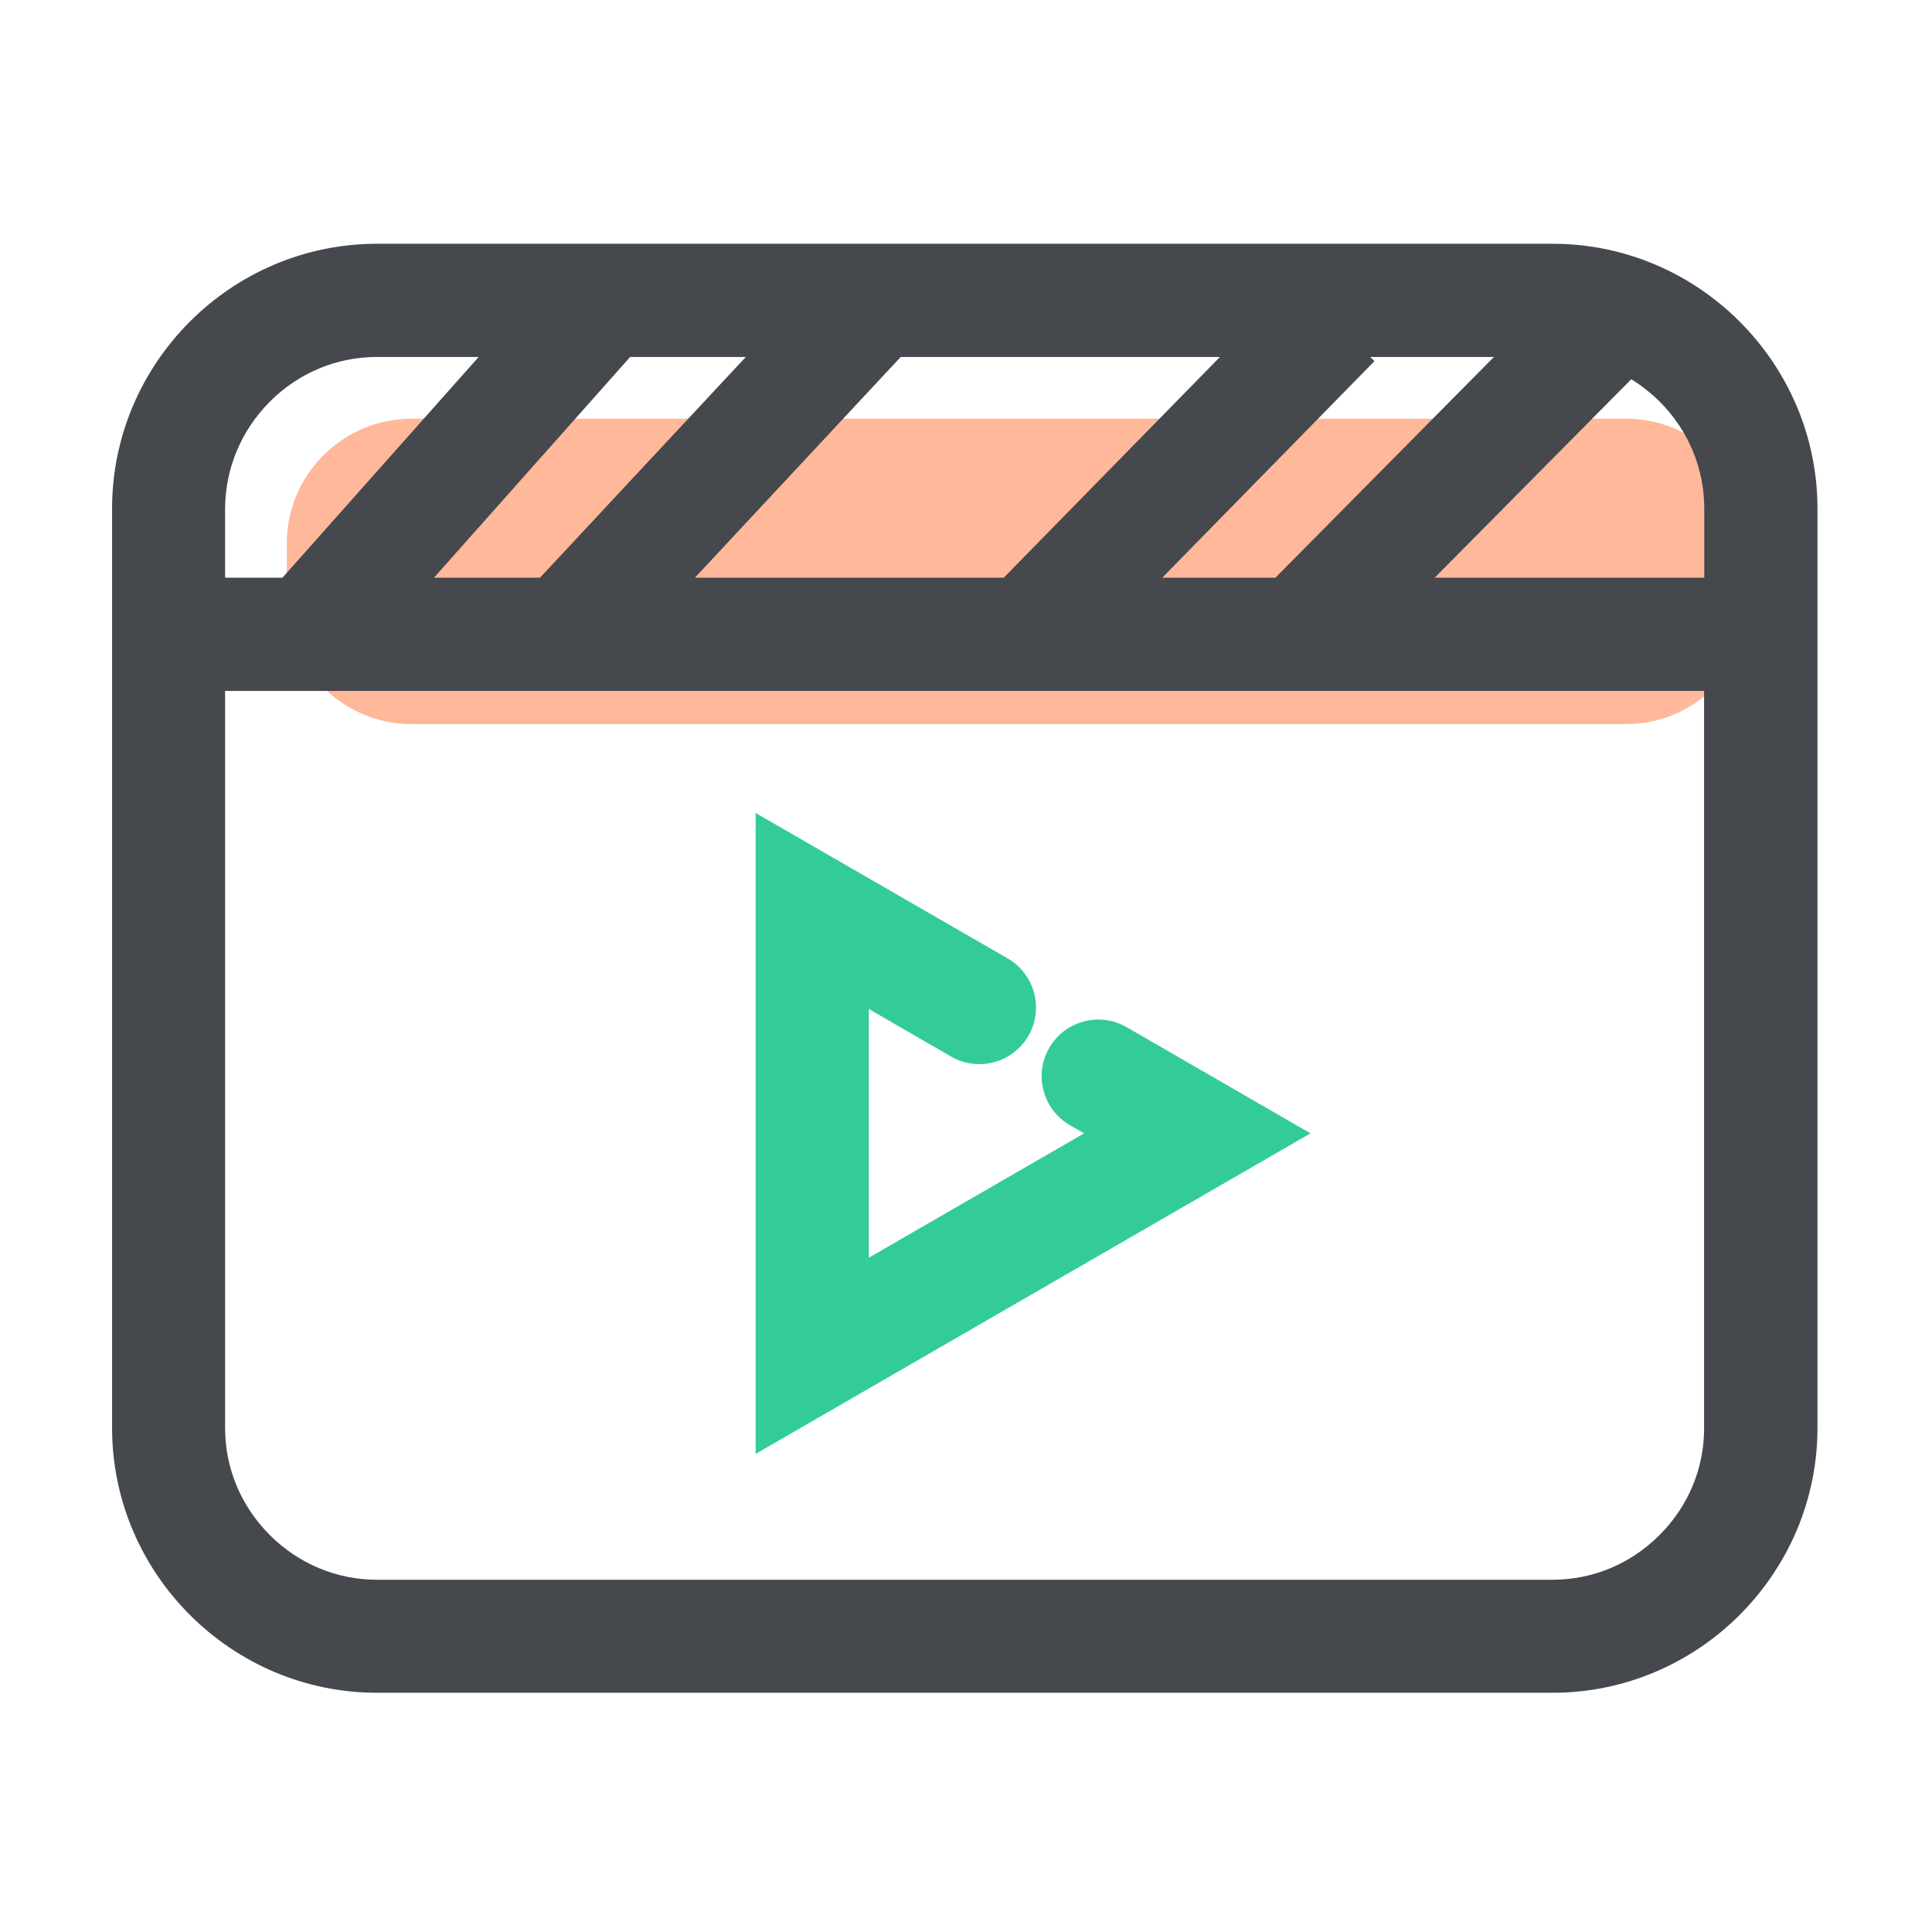
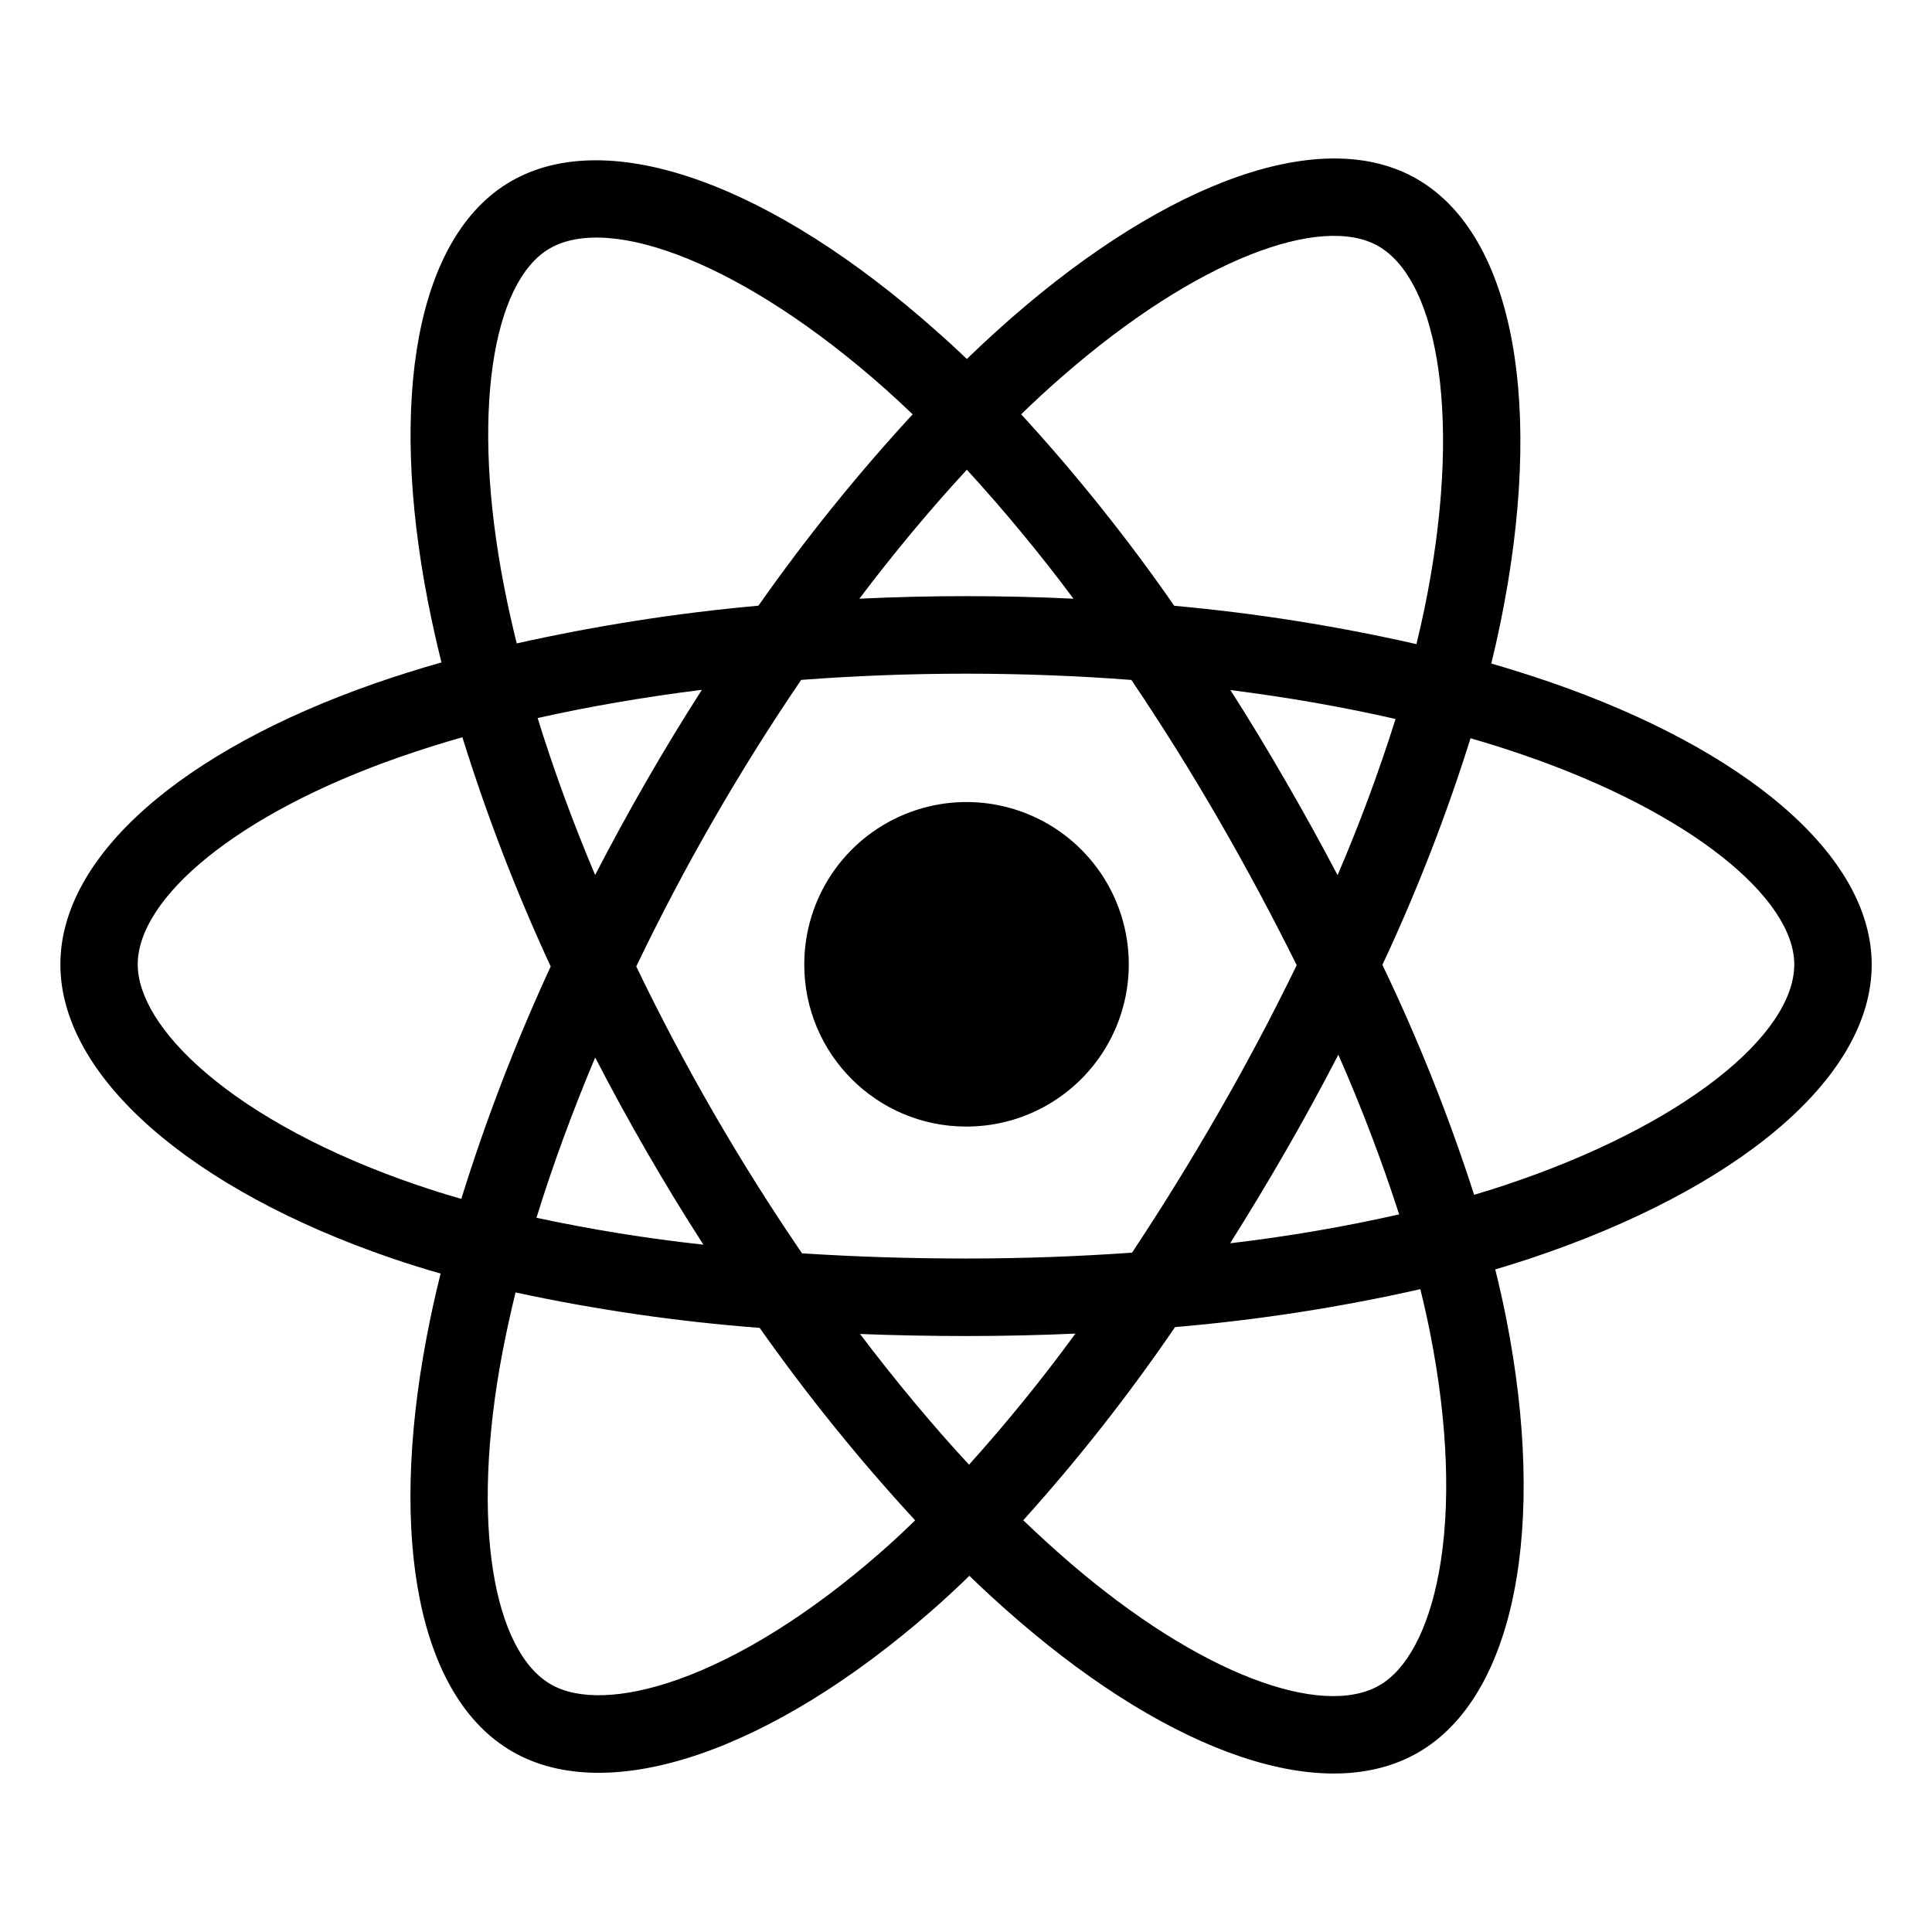
- <svg xmlns="http://www.w3.org/2000/svg" width="800px" height="800px" viewBox="0 0 1024 1024" class="icon" version="1.1">
-   <path d="M861.9 383.8H218.1c-36.4 0-66.1-29.8-66.1-66.1V288c0-36.4 29.8-66.1 66.1-66.1h643.8c36.4 0 66.1 29.8 66.1 66.1v29.7c0 36.3-29.8 66.1-66.1 66.1z" fill="#FFB89A" />
-   <path d="M822.9 129.2H199.8c-77.2 0-140.4 63.2-140.4 140.4v487.2c0 77.2 63.2 140.4 140.4 140.4h623.1c77.2 0 140.4-63.2 140.4-140.4V269.6c0-77.2-63.2-140.4-140.4-140.4z m80.4 177H760.4L864.6 201c5.4 3.3 10.4 7.3 15 11.8 15.3 15.3 23.7 35.4 23.7 56.8v36.6z m-673.3 0l104-117h61.3l-109.1 117H230z m247.4-117h169.2L532 306.2H368.3l109.1-117z m248.8 0h65.6L676 306.2h-60l112.5-114.8-2.3-2.2zM143 212.9c15.3-15.3 35.4-23.7 56.8-23.7h53.9l-104 117h-30.4v-36.5c0.1-21.4 8.5-41.5 23.7-56.8z m736.6 600.7c-15.3 15.3-35.4 23.7-56.8 23.7h-623c-21.3 0-41.5-8.4-56.8-23.7-15.3-15.3-23.7-35.4-23.7-56.8V366.2h783.9v390.6c0.1 21.3-8.3 41.5-23.6 56.8z" fill="#45484C" />
-   <path d="M400.5 770.6V430.9L534.1 508c14.3 8.3 19.3 26.6 11 41-8.3 14.3-26.6 19.3-41 11l-43.6-25.2v131.8l114.1-65.9-7.5-4.3c-14.3-8.3-19.3-26.6-11-41 8.3-14.3 26.6-19.3 41-11l97.5 56.3-294.1 169.9z" fill="#33CC99" />
+ <svg xmlns="http://www.w3.org/2000/svg" fill="#000000" width="800px" height="800px" viewBox="0 0 512 512">
+   <path d="M410.66,180.72h0q-7.67-2.62-15.45-4.88,1.29-5.25,2.38-10.56c11.7-56.9,4.05-102.74-22.06-117.83-25-14.48-66,.61-107.36,36.69q-6.1,5.34-11.95,11-3.9-3.76-8-7.36c-43.35-38.58-86.8-54.83-112.88-39.69-25,14.51-32.43,57.6-21.9,111.53q1.58,8,3.55,15.93c-6.15,1.75-12.09,3.62-17.77,5.6C48.46,198.9,16,226.73,16,255.59c0,29.82,34.84,59.72,87.77,77.85q6.44,2.19,13,4.07Q114.64,346,113,354.68c-10,53-2.2,95.07,22.75,109.49,25.77,14.89,69-.41,111.14-37.31q5-4.38,10-9.25,6.32,6.11,13,11.86c40.8,35.18,81.09,49.39,106,34.93,25.75-14.94,34.12-60.14,23.25-115.13q-1.25-6.3-2.88-12.86,4.56-1.35,8.93-2.79c55-18.27,90.83-47.81,90.83-78C496,226.62,462.5,198.61,410.66,180.72Zm-129-81.08c35.43-30.91,68.55-43.11,83.65-34.39h0c16.07,9.29,22.32,46.75,12.22,95.88q-1,4.8-2.16,9.57a487.83,487.83,0,0,0-64.18-10.16,481.27,481.27,0,0,0-40.57-50.75Q276,104.57,281.64,99.64ZM157.73,280.25q6.51,12.6,13.61,24.89,7.23,12.54,15.07,24.71a435.28,435.28,0,0,1-44.24-7.13C146.41,309,151.63,294.75,157.73,280.25Zm0-48.33c-6-14.19-11.08-28.15-15.25-41.63,13.7-3.07,28.3-5.58,43.52-7.48q-7.65,11.94-14.72,24.23T157.7,231.92Zm10.9,24.17q9.48-19.77,20.42-38.78h0q10.93-19,23.27-37.13c14.28-1.08,28.92-1.65,43.71-1.65s29.52.57,43.79,1.66q12.21,18.09,23.13,37t20.69,38.6Q334,275.63,323,294.73h0q-10.91,19-23,37.24c-14.25,1-29,1.55-44,1.55s-29.47-.47-43.46-1.38q-12.43-18.19-23.46-37.29T168.6,256.09ZM340.75,305q7.25-12.58,13.92-25.49h0a440.41,440.41,0,0,1,16.12,42.32A434.44,434.44,0,0,1,326,329.48Q333.62,317.39,340.75,305Zm13.72-73.07q-6.64-12.65-13.81-25h0q-7-12.18-14.59-24.06c15.31,1.94,30,4.52,43.77,7.67A439.89,439.89,0,0,1,354.47,231.93ZM256.23,124.48h0a439.75,439.75,0,0,1,28.25,34.18q-28.35-1.35-56.74,0C237.07,146.32,246.62,134.87,256.23,124.48ZM145.66,65.86c16.06-9.32,51.57,4,89,37.27,2.39,2.13,4.8,4.36,7.2,6.67A491.37,491.37,0,0,0,201,160.51a499.12,499.12,0,0,0-64.06,10q-1.83-7.36-3.3-14.82h0C124.59,109.46,130.58,74.61,145.66,65.86ZM122.25,317.71q-6-1.71-11.85-3.71c-23.4-8-42.73-18.44-56-29.81C42.52,274,36.5,263.83,36.5,255.59c0-17.51,26.06-39.85,69.52-55q8.19-2.85,16.52-5.21a493.54,493.54,0,0,0,23.4,60.75A502.46,502.46,0,0,0,122.25,317.71Zm111.13,93.67c-18.63,16.32-37.29,27.89-53.74,33.72h0c-14.78,5.23-26.55,5.38-33.66,1.27-15.14-8.75-21.44-42.54-12.85-87.86q1.53-8,3.5-16a480.85,480.85,0,0,0,64.69,9.39,501.2,501.2,0,0,0,41.2,51C239.54,405.83,236.49,408.65,233.38,411.38Zm23.42-23.22c-9.72-10.51-19.42-22.14-28.88-34.64q13.79.54,28.08.54c9.78,0,19.46-.21,29-.64A439.33,439.33,0,0,1,256.8,388.16Zm124.52,28.59c-2.86,15.44-8.61,25.74-15.72,29.86-15.13,8.78-47.48-2.63-82.36-32.72-4-3.44-8-7.13-12.07-11a484.54,484.54,0,0,0,40.23-51.2,477.84,477.84,0,0,0,65-10.05q1.47,5.94,2.6,11.64h0C383.81,377.58,384.5,399.56,381.32,416.75Zm17.4-102.64h0c-2.62.87-5.32,1.71-8.06,2.53a483.26,483.26,0,0,0-24.31-60.94,481.52,481.52,0,0,0,23.36-60.06c4.91,1.43,9.68,2.93,14.27,4.52,44.42,15.32,71.52,38,71.52,55.43C475.5,274.19,446.23,298.33,398.72,314.11Z" />
+   <path d="M256,298.55a43,43,0,1,0-42.86-43A42.91,42.91,0,0,0,256,298.55Z" />
</svg>
